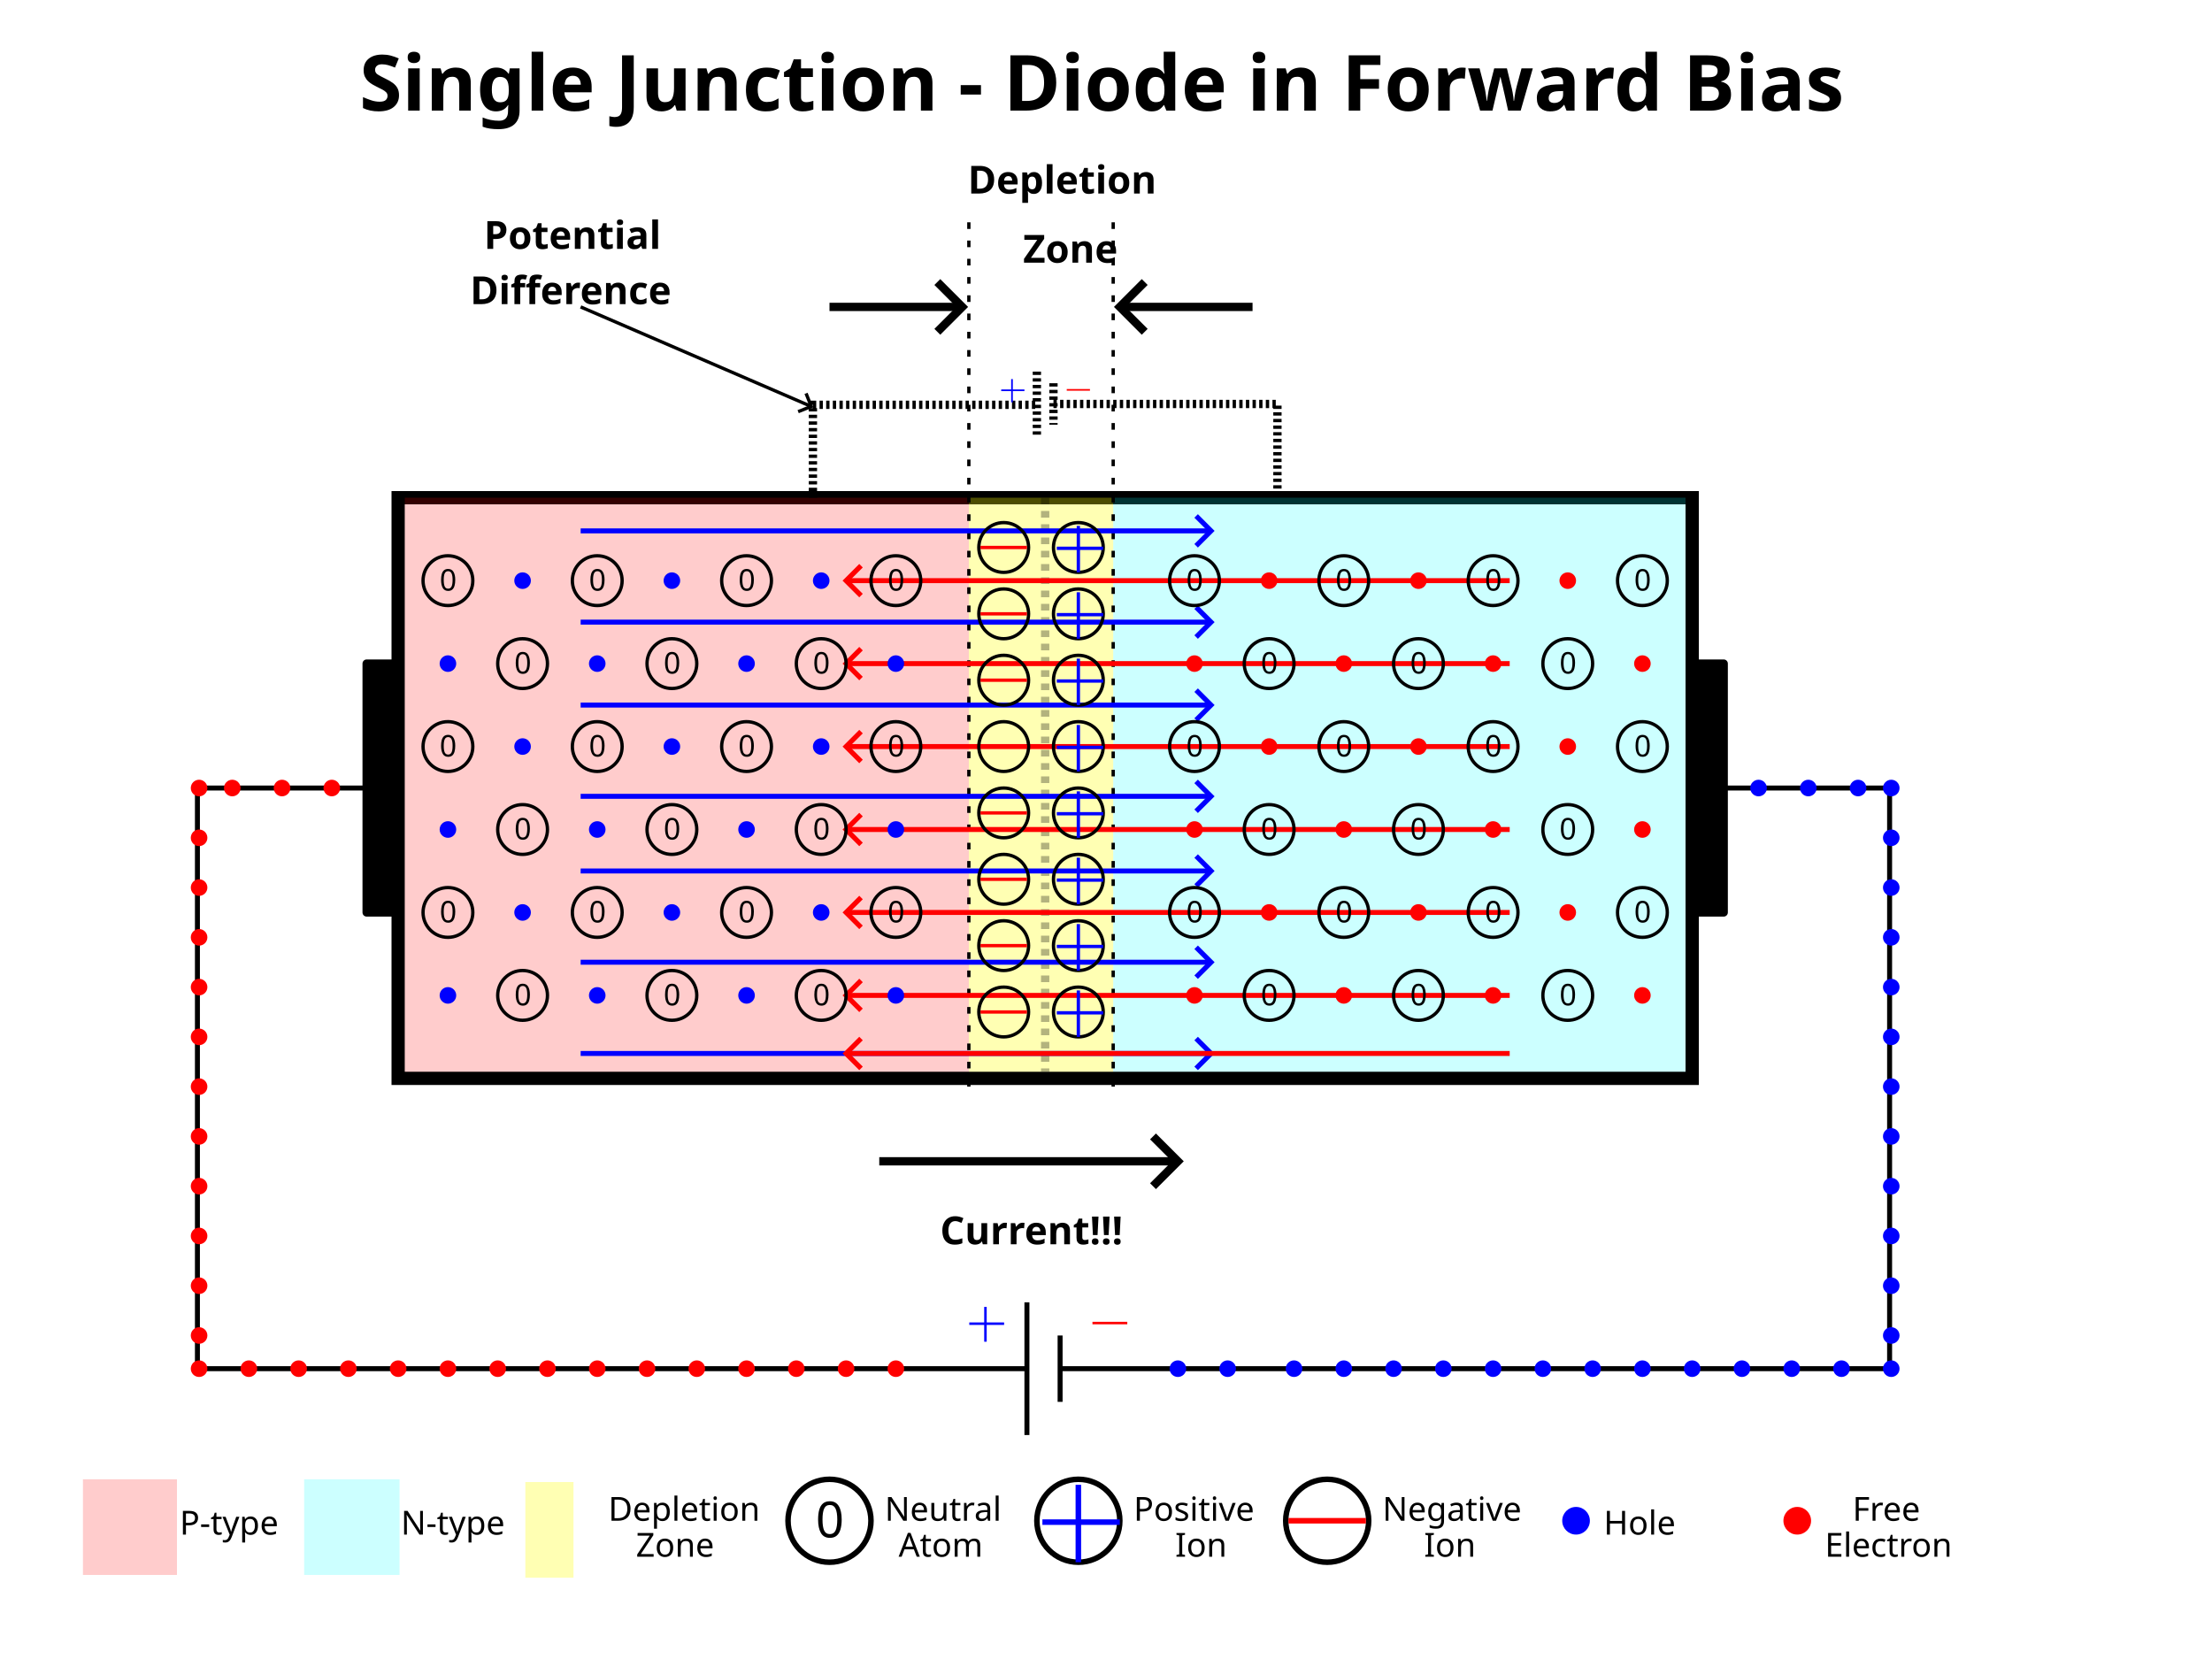
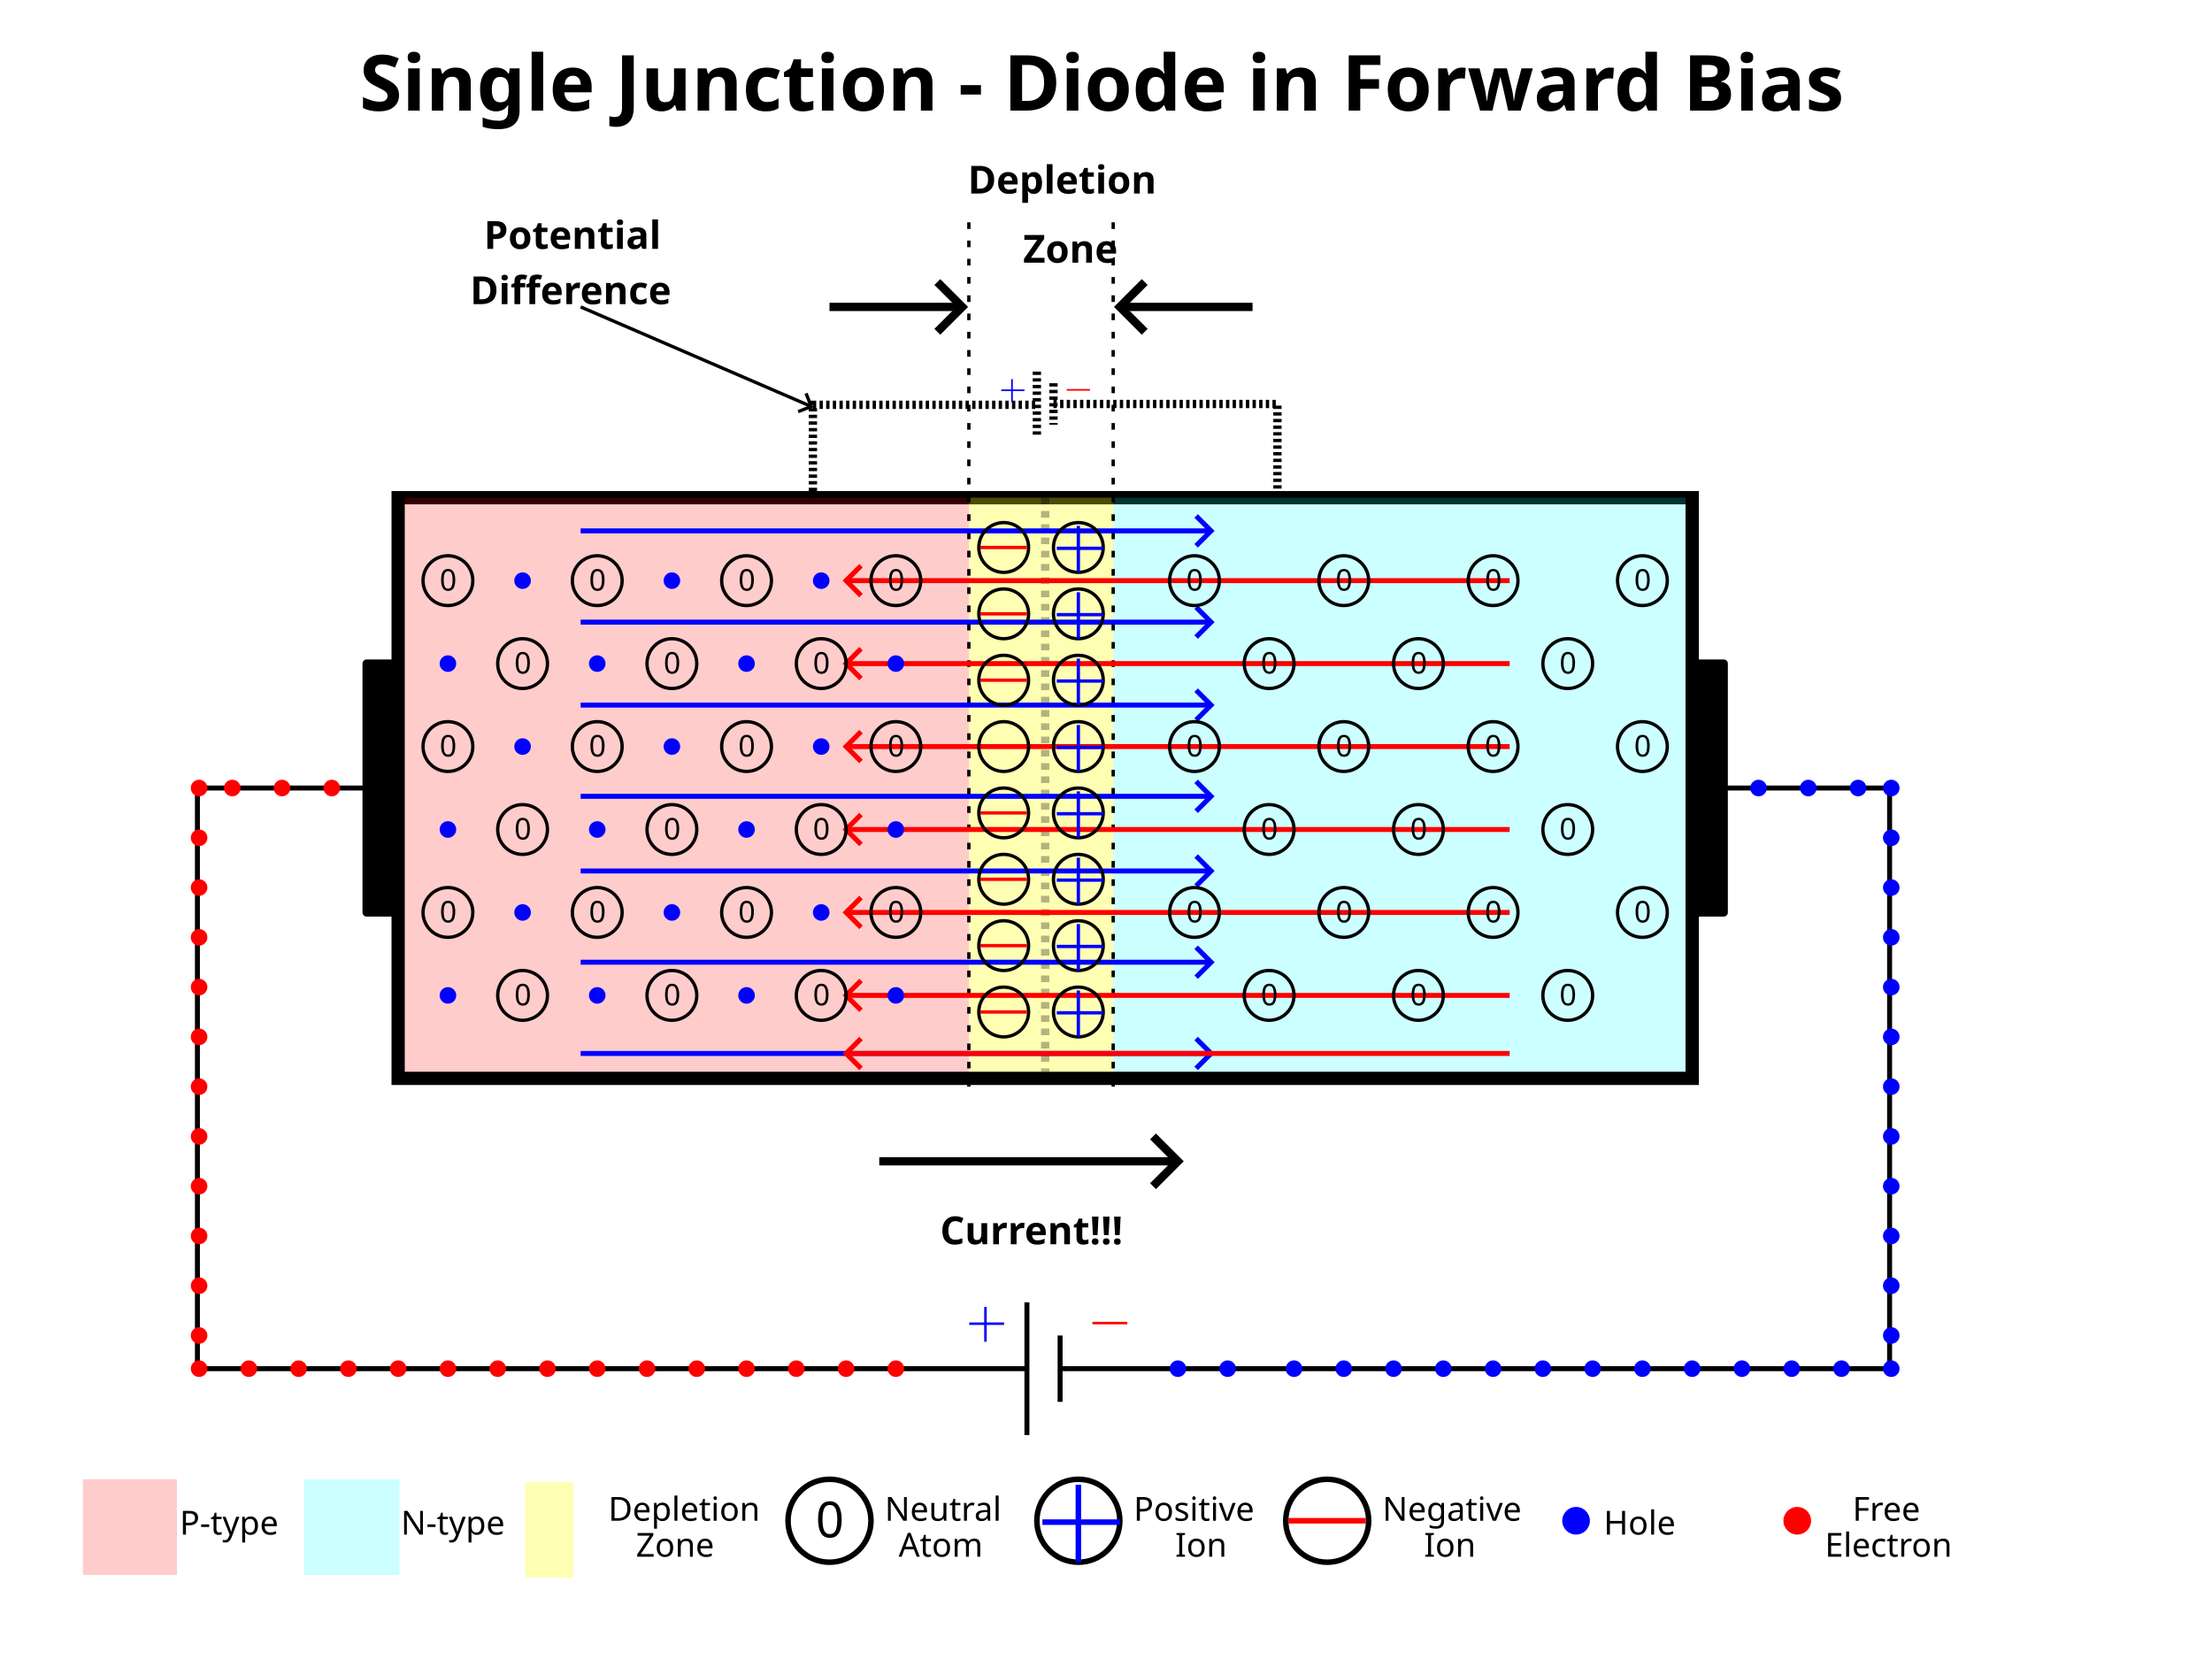
<svg xmlns="http://www.w3.org/2000/svg" xmlns:xlink="http://www.w3.org/1999/xlink" id="svg1" version="1.1" viewBox="0 0 800 600" width="800" height="600" preserveAspectRatio="xMidYMid" fill-rule="evenodd">
  <defs>
    <marker id="arrow_head" style="overflow:visible" viewBox="0 0 4 6" markerWidth="4" markerHeight="6" refX="left" refY="center" orient="auto-start-reverse" preserveAspectRatio="xMidYMid">
-       <path style="fill:none;stroke:context-stroke;stroke-width:1;stroke-linecap:butt" d="M -3,-3 L 0,0 L -3,3" id="path5759">
+       <path style="fill:none;stroke:context-stroke;stroke-width:1;stroke-linecap:butt" d="M -3,-3 L 0,0 L -3,3">
            </path>
    </marker>
    <text id="headline" font-family="Ubuntu" font-size="28" font-weight="bold" fill="#000000">
      <tspan>Single Junction - Diode in Forward Bias</tspan>
    </text>
    <text id="title_1" font-family="Ubuntu" font-size="14" font-weight="bold" fill="#000000">
      <tspan x="350" y="0">Depletion</tspan>
      <tspan x="370" y="25">Zone</tspan>
      <tspan x="175" y="20">Potential</tspan>
      <tspan x="170" y="40">Difference</tspan>
    </text>
    <text id="title_2" font-family="Ubuntu" font-size="14" font-weight="bold" fill="#000000">
      <tspan x="280" y="0">Current!!!</tspan>
    </text>
    <circle id="hole" cx="0" cy="0" r="5" style="fill:#0000ff;fill-opacity:1;stroke:none">
        </circle>
    <circle id="electron" cx="0" cy="0" r="5" style="fill:#ff0000;fill-opacity:1;stroke:none">
        </circle>
    <circle id="atom" cx="10" cy="0" r="30" style="fill:none;stroke:#000000;stroke-width:2;stroke-opacity:1">
        </circle>
    <text id="neutral_atom_label" font-family="Ubuntu" font-size="18" font-weight="norm" fill="#000000">
      <tspan x="-5" y="6">0</tspan>
    </text>
-     <text id="silicon_label" font-family="Ubuntu" font-size="22" font-weight="norm" fill="#000000">
-       <tspan x="0" y="5">Si⁰</tspan>
-     </text>
-     <text id="boron_label" font-family="Ubuntu" font-size="22" font-weight="norm" fill="#000000">
-       <tspan x="0" y="5">B⁰</tspan>
-     </text>
    <text id="boron_ion_label" font-family="Ubuntu" font-size="22" font-weight="norm" fill="#000000">
      <tspan x="0" y="5">B⁻</tspan>
-     </text>
-     <text id="phosphorus_label" font-family="Ubuntu" font-size="22" font-weight="norm" fill="#000000">
-       <tspan x="0" y="5">P⁰</tspan>
    </text>
    <text id="phosphorus_ion_label" font-family="Ubuntu" font-size="22" font-weight="norm" fill="#000000">
      <tspan x="0" y="5">P⁺</tspan>
    </text>
    <g id="neutral_atom">
      <use xlink:href="#ion" />
      <use xlink:href="#neutral_atom_label" />
    </g>
-     <g id="silicon_atom">
-       <use xlink:href="#atom" />
-       <use xlink:href="#silicon_label" />
-     </g>
-     <g id="boron_atom">
-       <use xlink:href="#atom" />
-       <use xlink:href="#hole" x="40" />
-       <use xlink:href="#boron_label" />
-     </g>
    <g id="boron_ion">
      <use xlink:href="#atom" />
      <use xlink:href="#boron_ion_label" />
-     </g>
-     <g id="phosphorus_atom">
-       <use xlink:href="#atom" />
-       <use xlink:href="#electron" x="40" y="29" />
-       <line x1="32" y1="22" x2="36" y2="26" style="stroke:#000000;stroke-width:2;" />
-       <use xlink:href="#phosphorus_label" />
    </g>
    <g id="phosphorus_ion">
      <use xlink:href="#atom" />
      <use xlink:href="#phosphorus_ion_label" />
    </g>
    <circle id="ion" cx="0" cy="0" r="15" style="fill:none;stroke:#000000;stroke-width:2;stroke-opacity:1">
        </circle>
    <path id="pos_charge" d="m 0,-13 v 28 m -13,-14.5 h 28" style="fill:none;stroke:#0000ff;stroke-width:2;stroke-opacity:1">
        </path>
    <path id="neg_charge" d="m -14,0 h 28" style="fill:none;stroke:#ff0000;stroke-width:2;stroke-opacity:1">
        </path>
-     <path id="covalent_bond_h" d="m 0,0 h 40" style="fill:none;stroke:#000000;stroke-width:2;stroke-opacity:1">
-         </path>
-     <path id="covalent_bond_v" d="m 0,0 v 40" style="fill:none;stroke:#000000;stroke-width:2;stroke-opacity:1">
-         </path>
    <g id="pos_ion">
      <use xlink:href="#ion" />
      <use xlink:href="#pos_charge" />
    </g>
    <g id="neg_ion">
      <use xlink:href="#ion" />
      <use xlink:href="#neg_charge" />
-     </g>
-     <g id="pos_ions">
-       <use xlink:href="#pos_ion" x="15" y="30" />
-       <use xlink:href="#pos_ion" x="105" y="30" />
-       <use xlink:href="#pos_ion" x="195" y="30" />
-       <use xlink:href="#pos_ion" x="285" y="30" />
-       <use xlink:href="#pos_ion" x="60" y="80" />
-       <use xlink:href="#pos_ion" x="150" y="80" />
-       <use xlink:href="#pos_ion" x="240" y="80" />
    </g>
    <g id="neutral_atoms">
      <use xlink:href="#neutral_atom" x="0" y="30" />
      <use xlink:href="#neutral_atom" x="90" y="30" />
      <use xlink:href="#neutral_atom" x="180" y="30" />
      <use xlink:href="#neutral_atom" x="270" y="30" />
      <use xlink:href="#neutral_atom" x="45" y="80" />
      <use xlink:href="#neutral_atom" x="135" y="80" />
      <use xlink:href="#neutral_atom" x="225" y="80" />
-     </g>
-     <g id="neg_ions">
-       <use xlink:href="#neg_ion" x="15" y="30" />
-       <use xlink:href="#neg_ion" x="105" y="30" />
-       <use xlink:href="#neg_ion" x="195" y="30" />
-       <use xlink:href="#neg_ion" x="285" y="30" />
-       <use xlink:href="#neg_ion" x="60" y="80" />
-       <use xlink:href="#neg_ion" x="150" y="80" />
-       <use xlink:href="#neg_ion" x="240" y="80" />
    </g>
    <g id="dep_pos_ions">
      <use xlink:href="#pos_ion" x="0" y="0" />
      <use xlink:href="#pos_ion" x="0" y="40" />
      <use xlink:href="#pos_ion" x="0" y="80" />
      <use xlink:href="#pos_ion" x="0" y="120" />
      <use xlink:href="#pos_ion" x="0" y="160" />
      <use xlink:href="#pos_ion" x="0" y="200" />
      <use xlink:href="#pos_ion" x="0" y="240" />
      <use xlink:href="#pos_ion" x="0" y="280" />
    </g>
    <g id="dep_neg_ions">
      <use xlink:href="#neg_ion" x="0" y="0" />
      <use xlink:href="#neg_ion" x="0" y="40" />
      <use xlink:href="#neg_ion" x="0" y="80" />
      <use xlink:href="#neg_ion" x="0" y="120" />
      <use xlink:href="#neg_ion" x="0" y="160" />
      <use xlink:href="#neg_ion" x="0" y="200" />
      <use xlink:href="#neg_ion" x="0" y="240" />
      <use xlink:href="#neg_ion" x="0" y="280" />
    </g>
-     <g id="free_electrons">
-       <use xlink:href="#electron" x="95" y="0" />
-       <use xlink:href="#electron" x="185" y="0" />
-       <use xlink:href="#electron" x="275" y="0" />
-       <use xlink:href="#electron" x="50" y="50" />
-       <use xlink:href="#electron" x="140" y="50" />
-       <use xlink:href="#electron" x="230" y="50" />
-       <use xlink:href="#electron" x="320" y="50" />
-     </g>
    <g id="holes">
      <use xlink:href="#hole" x="80" y="0" />
      <use xlink:href="#hole" x="170" y="0" />
      <use xlink:href="#hole" x="260" y="0" />
      <use xlink:href="#hole" x="35" y="50" />
      <use xlink:href="#hole" x="125" y="50" />
      <use xlink:href="#hole" x="215" y="50" />
      <use xlink:href="#hole" x="305" y="50" />
    </g>
-     <g id="holes_odd">
-       <use xlink:href="#hole" x="0" y="0" />
-       <use xlink:href="#hole" x="220" y="0" />
-       <use xlink:href="#hole" x="440" y="0" />
-     </g>
-     <g id="holes_even">
-       <use xlink:href="#hole" x="0" y="0" />
-       <use xlink:href="#hole" x="220" y="0" />
-       <use xlink:href="#hole" x="440" y="0" />
-       <use xlink:href="#hole" x="660" y="0" />
-     </g>
-     <g id="free_electrons_odd">
-       <use xlink:href="#electron" x="0" y="0" />
-       <use xlink:href="#electron" x="220" y="0" />
-       <use xlink:href="#electron" x="440" y="0" />
-     </g>
-     <g id="free_electrons_even">
-       <use xlink:href="#electron" x="0" y="0" />
-       <use xlink:href="#electron" x="220" y="0" />
-       <use xlink:href="#electron" x="440" y="0" />
-       <use xlink:href="#electron" x="660" y="0" />
-     </g>
-     <g id="si_atoms">
-       <use xlink:href="#silicon_atom" x="0" y="0" />
-       <use xlink:href="#silicon_atom" x="110" y="0" />
-       <use xlink:href="#silicon_atom" x="220" y="0" />
-       <use xlink:href="#silicon_atom" x="330" y="0" />
-       <use xlink:href="#silicon_atom" x="440" y="0" />
-       <use xlink:href="#silicon_atom" x="550" y="0" />
-       <use xlink:href="#silicon_atom" x="660" y="0" />
-     </g>
-     <g id="si_atoms_odd">
-       <use xlink:href="#silicon_atom" x="0" y="0" />
-       <use xlink:href="#silicon_atom" x="220" y="0" />
-       <use xlink:href="#silicon_atom" x="440" y="0" />
-       <use xlink:href="#silicon_atom" x="660" y="0" />
-     </g>
-     <g id="si_atoms_even">
-       <use xlink:href="#silicon_atom" x="110" y="0" />
-       <use xlink:href="#silicon_atom" x="330" y="0" />
-       <use xlink:href="#silicon_atom" x="550" y="0" />
-       <use xlink:href="#silicon_atom" x="770" y="0" />
-     </g>
-     <g id="boron_atoms_odd">
-       <use xlink:href="#boron_atom" x="110" y="0" />
-       <use xlink:href="#boron_atom" x="330" y="0" />
-       <use xlink:href="#boron_atom" x="550" y="0" />
-       <use xlink:href="#boron_ion" x="770" y="0" />
-     </g>
-     <g id="boron_atoms_even">
-       <use xlink:href="#boron_atom" x="0" y="0" />
-       <use xlink:href="#boron_atom" x="220" y="0" />
-       <use xlink:href="#boron_atom" x="440" y="0" />
-       <use xlink:href="#boron_atom" x="660" y="0" />
-     </g>
-     <g id="phosphorus_atoms_odd">
-       <use xlink:href="#phosphorus_atom" x="110" y="0" />
-       <use xlink:href="#phosphorus_atom" x="330" y="0" />
-       <use xlink:href="#phosphorus_atom" x="550" y="0" />
-       <use xlink:href="#phosphorus_atom" x="770" y="0" />
-     </g>
-     <g id="phosphorus_atoms_even">
-       <use xlink:href="#phosphorus_atom" x="0" y="0" />
-       <use xlink:href="#phosphorus_atom" x="220" y="0" />
-       <use xlink:href="#phosphorus_atom" x="440" y="0" />
-       <use xlink:href="#phosphorus_atom" x="660" y="0" />
-     </g>
-     <g id="cov_bonds_h">
-       <use xlink:href="#covalent_bond_h" x="0" y="0" />
-       <use xlink:href="#covalent_bond_h" x="110" y="0" />
-       <use xlink:href="#covalent_bond_h" x="220" y="0" />
-       <use xlink:href="#covalent_bond_h" x="330" y="0" />
-       <use xlink:href="#covalent_bond_h" x="440" y="0" />
-       <use xlink:href="#covalent_bond_h" x="550" y="0" />
-       <use xlink:href="#covalent_bond_h" x="660" y="0" />
-     </g>
-     <g id="cov_bonds_h_odd">
-       <use xlink:href="#covalent_bond_h" x="-65" y="0" />
-       <use xlink:href="#covalent_bond_h" x="45" y="0" />
-       <use xlink:href="#covalent_bond_h" x="265" y="0" />
-       <use xlink:href="#covalent_bond_h" x="485" y="0" />
-       <use xlink:href="#covalent_bond_h" x="705" y="0" />
-     </g>
-     <g id="cov_bonds_h_even">
-       <use xlink:href="#covalent_bond_h" x="-65" y="0" />
-       <use xlink:href="#covalent_bond_h" x="155" y="0" />
-       <use xlink:href="#covalent_bond_h" x="375" y="0" />
-       <use xlink:href="#covalent_bond_h" x="595" y="0" />
-     </g>
-     <g id="cov_bonds_v">
-       <use xlink:href="#covalent_bond_v" x="0" y="-105" />
-       <use xlink:href="#covalent_bond_v" x="110" y="-105" />
-       <use xlink:href="#covalent_bond_v" x="220" y="-105" />
-       <use xlink:href="#covalent_bond_v" x="330" y="-105" />
-       <use xlink:href="#covalent_bond_v" x="440" y="-105" />
-       <use xlink:href="#covalent_bond_v" x="550" y="-105" />
-       <use xlink:href="#covalent_bond_v" x="660" y="-105" />
-       <use xlink:href="#covalent_bond_v" x="770" y="-105" />
-     </g>
    <rect id="box" x="0" y="0" width="780" height="350" style="fill:none;stroke:#000000;stroke-width:8">
        </rect>
    <rect id="terminal" x="0" y="0" width="20" height="150" style="fill:#000000;stroke:#000000;stroke-width:5;stroke-linecap:round;stroke-linejoin:round">
        </rect>
    <rect id="n_side" x="0" y="0" width="345" height="346" style="fill:#00ffff;fill-opacity:0.2;stroke:none">
        </rect>
    <rect id="p_side" x="0" y="0" width="340" height="346" style="fill:#ff0000;fill-opacity:0.2;stroke:none">
        </rect>
    <rect id="depletion_zone" x="0" y="0" width="87.03" height="346" style="fill:#ffff00;fill-opacity:0.3;stroke:none">
        </rect>
    <path id="barrier" d="m 0,0 v 346" style="fill:none;stroke:#000000;stroke-width:5;stroke-opacity:0.3;stroke-dasharray:4 4">
        </path>
-     <g id="si_lattice">
-       <use xlink:href="#si_atoms" x="0" y="0" />
-       <use xlink:href="#si_atoms" x="0" y="105" />
-       <use xlink:href="#si_atoms" x="0" y="210" />
-       <use xlink:href="#si_atoms" x="0" y="315" />
-       <use xlink:href="#cov_bonds_h" x="45" y="0" />
-       <use xlink:href="#cov_bonds_h" x="45" y="0" />
-       <use xlink:href="#cov_bonds_h" x="45" y="105" />
-       <use xlink:href="#cov_bonds_h" x="45" y="210" />
-       <use xlink:href="#cov_bonds_h" x="45" y="315" />
-       <use xlink:href="#cov_bonds_v" x="10" y="32.5" />
-       <use xlink:href="#cov_bonds_v" x="10" y="137.5" />
-       <use xlink:href="#cov_bonds_v" x="10" y="242.5" />
-       <use xlink:href="#cov_bonds_v" x="10" y="347.5" />
-       <use xlink:href="#cov_bonds_v" x="10" y="452.5" />
-     </g>
-     <g id="n_lattice">
-       <use xlink:href="#si_atoms_odd" x="0" y="0" />
-       <use xlink:href="#si_atoms_even" x="0" y="105" />
-       <use xlink:href="#si_atoms_odd" x="0" y="210" />
-       <use xlink:href="#si_atoms_even" x="0" y="315" />
-       <use xlink:href="#si_atoms_odd" x="0" y="420" />
-       <use xlink:href="#si_atoms_even" x="0" y="525" />
-       <use xlink:href="#si_atoms_odd" x="0" y="630" />
-       <use xlink:href="#phosphorus_atoms_odd" x="0" y="0" />
-       <use xlink:href="#phosphorus_atoms_even" x="0" y="105" />
-       <use xlink:href="#phosphorus_atoms_odd" x="0" y="210" />
-       <use xlink:href="#phosphorus_atoms_even" x="0" y="315" />
-       <use xlink:href="#phosphorus_atoms_odd" x="0" y="420" />
-       <use xlink:href="#phosphorus_atoms_even" x="0" y="525" />
-       <use xlink:href="#phosphorus_atoms_odd" x="0" y="630" />
-       <use xlink:href="#cov_bonds_h" x="45" y="0" />
-       <use xlink:href="#cov_bonds_h" x="45" y="105" />
-       <use xlink:href="#cov_bonds_h" x="45" y="210" />
-       <use xlink:href="#cov_bonds_h" x="45" y="315" />
-       <use xlink:href="#cov_bonds_h" x="45" y="420" />
-       <use xlink:href="#cov_bonds_h" x="45" y="525" />
-       <use xlink:href="#cov_bonds_h" x="45" y="630" />
-       <use xlink:href="#cov_bonds_v" x="10" y="137.5" />
-       <use xlink:href="#cov_bonds_v" x="10" y="242.5" />
-       <use xlink:href="#cov_bonds_v" x="10" y="347.5" />
-       <use xlink:href="#cov_bonds_v" x="10" y="452.5" />
-       <use xlink:href="#cov_bonds_v" x="10" y="557.5" />
-       <use xlink:href="#cov_bonds_v" x="10" y="662.5" />
-     </g>
-     <g id="p_lattice">
-       <use xlink:href="#si_atoms_odd" x="0" y="0" />
-       <use xlink:href="#si_atoms_even" x="0" y="105" />
-       <use xlink:href="#si_atoms_odd" x="0" y="210" />
-       <use xlink:href="#si_atoms_even" x="0" y="315" />
-       <use xlink:href="#si_atoms_odd" x="0" y="420" />
-       <use xlink:href="#si_atoms_even" x="0" y="525" />
-       <use xlink:href="#si_atoms_odd" x="0" y="630" />
-       <use xlink:href="#boron_atoms_odd" x="0" y="0" />
-       <use xlink:href="#boron_atoms_even" x="0" y="105" />
-       <use xlink:href="#boron_atoms_odd" x="0" y="210" />
-       <use xlink:href="#boron_atoms_even" x="0" y="315" />
-       <use xlink:href="#boron_atoms_odd" x="0" y="420" />
-       <use xlink:href="#boron_atoms_even" x="0" y="525" />
-       <use xlink:href="#boron_atoms_odd" x="0" y="630" />
-       <use xlink:href="#cov_bonds_h_odd" x="0" y="0" />
-       <use xlink:href="#cov_bonds_h_even" x="0" y="105" />
-       <use xlink:href="#cov_bonds_h_odd" x="0" y="210" />
-       <use xlink:href="#cov_bonds_h_even" x="0" y="315" />
-       <use xlink:href="#cov_bonds_h_odd" x="0" y="420" />
-       <use xlink:href="#cov_bonds_h_even" x="0" y="525" />
-       <use xlink:href="#cov_bonds_h_odd" x="0" y="630" />
-       <use xlink:href="#cov_bonds_v" x="10" y="137.5" />
-       <use xlink:href="#cov_bonds_v" x="10" y="242.5" />
-       <use xlink:href="#cov_bonds_v" x="10" y="347.5" />
-       <use xlink:href="#cov_bonds_v" x="10" y="452.5" />
-       <use xlink:href="#cov_bonds_v" x="10" y="557.5" />
-       <use xlink:href="#cov_bonds_v" x="10" y="662.5" />
-     </g>
    <g id="potential">
      <path d="m 0,0 v -56 h 135 m 0,-20 v 40 m 10,-33 v 25 m 0,-12.5 h 135 v 56" style="fill:none;stroke:#000000;stroke-width:5;stroke-opacity:1;stroke-dasharray:2 2">
            </path>
      <use xlink:href="#pos_charge" x="240" y="-130" transform="scale(0.50)" />
      <use xlink:href="#neg_charge" x="320" y="-130" transform="scale(0.50)" />
    </g>
    <g id="circuit">
      <path d="m 0,0 h -100 v 350 h 500 m 0,-40 v 80 m 20,-60 v 40 m 0,-20 h 500 v -350 h -100" style="fill:none;stroke:#000000;stroke-width:3">
            </path>
      <use xlink:href="#pos_charge" x="500" y="430" transform="scale(0.75)" />
      <use xlink:href="#neg_charge" x="600" y="430" transform="scale(0.75)" />
-     </g>
-     <path id="charge_move_long" d="m 0,0 c -30,15 -50,15 -250,15" style="fill:none;stroke:#000000;stroke-width:3;stroke-opacity:1;marker-end:url(#arrow_head)">
-         </path>
-     <path id="charge_move" d="m 0,0 c -30,15 -50,15 -230,15" style="fill:none;stroke:#000000;stroke-width:3;stroke-opacity:1">
-         </path>
-     <path id="charge_move_short" d="m 0,0 c -30,15 -50,15 -210,15" style="fill:none;stroke:#000000;stroke-width:3;stroke-opacity:1">
-         </path>
-     <g id="hole_move_long">
-       <use xlink:href="#charge_move_long" x="0" y="0" />
-       <use xlink:href="#hole" x="-255" y="15" />
-     </g>
-     <g id="hole_move">
-       <use xlink:href="#charge_move" x="0" y="0" />
-       <use xlink:href="#hole" x="-250" y="15" />
-     </g>
-     <g id="hole_move_short">
-       <use xlink:href="#charge_move_short" x="0" y="0" />
-       <use xlink:href="#hole" x="-245" y="15" />
-     </g>
-     <g id="electron_move_long">
-       <use xlink:href="#charge_move_long" transform="scale(-1,1)" />
-       <use xlink:href="#electron" x="255" y="15" />
-     </g>
-     <g id="electron_move">
-       <use xlink:href="#charge_move" transform="scale(-1,1)" />
-       <use xlink:href="#electron" x="250" y="15" />
-     </g>
-     <g id="electron_move_short">
-       <use xlink:href="#charge_move_short" transform="scale(-1,1)" />
-       <use xlink:href="#electron" x="245" y="15" />
    </g>
    <g id="body">
      <use xlink:href="#box" x="10" y="100" />
      <use xlink:href="#n_side" x="441" y="100" />
      <use xlink:href="#p_side" x="14" y="100" />
      <use xlink:href="#depletion_zone" x="353.98" y="100" />
      <use xlink:href="#barrier" x="400" y="100" />
      <use xlink:href="#potential" x="260" y="100" />
      <use xlink:href="#terminal" x="-9" y="200" />
      <use xlink:href="#terminal" x="789" y="200" />
      <use xlink:href="#circuit" x="-11" y="275" />
      <path d="M 120 -15 L 259 45" style="stroke:#000000;stroke-width:2;marker-end:url(#arrow_head)" />
      <path d="M 354 455 L 354 -70" style="stroke:#000000;stroke-width:2;stroke-opacity:1;stroke-dasharray:4 7" />
      <path d="M 441 455 L 441 -70" style="stroke:#000000;stroke-width:2;stroke-opacity:1;stroke-dasharray:4 7" />
      <path d="M 525 -15 H 445" style="stroke:#000000;stroke-width:5;marker-end:url(#arrow_head)" />
      <path d="M 270 -15 H 350" style="stroke:#000000;stroke-width:5;marker-end:url(#arrow_head)" />
      <path d="M 300 500 H 480" style="stroke:#000000;stroke-width:5;marker-end:url(#arrow_head)" />
      <path d="M 120 120 L 500 120" style="stroke:#0000ff;stroke-width:3;marker-end:url(#arrow_head)" />
      <path d="M 120 175 L 500 175" style="stroke:#0000ff;stroke-width:3;marker-end:url(#arrow_head)" />
      <path d="M 120 225 L 500 225" style="stroke:#0000ff;stroke-width:3;marker-end:url(#arrow_head)" />
      <path d="M 120 280 L 500 280" style="stroke:#0000ff;stroke-width:3;marker-end:url(#arrow_head)" />
      <path d="M 120 325 L 500 325" style="stroke:#0000ff;stroke-width:3;marker-end:url(#arrow_head)" />
      <path d="M 120 380 L 500 380" style="stroke:#0000ff;stroke-width:3;marker-end:url(#arrow_head)" />
      <path d="M 120 435 L 500 435" style="stroke:#0000ff;stroke-width:3;marker-end:url(#arrow_head)" />
      <path d="M 680 150 L 280 150" style="stroke:#ff0000;stroke-width:3;marker-end:url(#arrow_head)" />
      <path d="M 680 200 L 280 200" style="stroke:#ff0000;stroke-width:3;marker-end:url(#arrow_head)" />
      <path d="M 680 250 L 280 250" style="stroke:#ff0000;stroke-width:3;marker-end:url(#arrow_head)" />
      <path d="M 680 300 L 280 300" style="stroke:#ff0000;stroke-width:3;marker-end:url(#arrow_head)" />
      <path d="M 680 350 L 280 350" style="stroke:#ff0000;stroke-width:3;marker-end:url(#arrow_head)" />
      <path d="M 680 400 L 280 400" style="stroke:#ff0000;stroke-width:3;marker-end:url(#arrow_head)" />
      <path d="M 680 435 L 280 435" style="stroke:#ff0000;stroke-width:3;marker-end:url(#arrow_head)" />
      <use xlink:href="#neutral_atoms" x="40" y="120" />
      <use xlink:href="#neutral_atoms" x="40" y="220" />
      <use xlink:href="#neutral_atoms" x="40" y="320" />
      <use xlink:href="#neutral_atoms" x="490" y="120" />
      <use xlink:href="#neutral_atoms" x="490" y="220" />
      <use xlink:href="#neutral_atoms" x="490" y="320" />
      <use xlink:href="#holes" x="5" y="150" />
      <use xlink:href="#holes" x="5" y="250" />
      <use xlink:href="#holes" x="5" y="350" />
      <use xlink:href="#free_electrons" x="440" y="150" />
      <use xlink:href="#free_electrons" x="440" y="250" />
      <use xlink:href="#free_electrons" x="440" y="350" />
      <use xlink:href="#dep_neg_ions" x="375" y="130" />
      <use xlink:href="#dep_pos_ions" x="420" y="130" />
      <use xlink:href="#electron" x="-30" y="275" />
      <use xlink:href="#electron" x="-60" y="275" />
      <use xlink:href="#electron" x="-90" y="275" />
      <use xlink:href="#electron" x="-110" y="275" />
      <use xlink:href="#electron" x="-110" y="305" />
      <use xlink:href="#electron" x="-110" y="335" />
      <use xlink:href="#electron" x="-110" y="365" />
      <use xlink:href="#electron" x="-110" y="395" />
      <use xlink:href="#electron" x="-110" y="425" />
      <use xlink:href="#electron" x="-110" y="455" />
      <use xlink:href="#electron" x="-110" y="485" />
      <use xlink:href="#electron" x="-110" y="515" />
      <use xlink:href="#electron" x="-110" y="545" />
      <use xlink:href="#electron" x="-110" y="575" />
      <use xlink:href="#electron" x="-110" y="605" />
      <use xlink:href="#electron" x="-110" y="625" />
      <use xlink:href="#electron" x="-80" y="625" />
      <use xlink:href="#electron" x="-50" y="625" />
      <use xlink:href="#electron" x="-20" y="625" />
      <use xlink:href="#electron" x="10" y="625" />
      <use xlink:href="#electron" x="40" y="625" />
      <use xlink:href="#electron" x="70" y="625" />
      <use xlink:href="#electron" x="100" y="625" />
      <use xlink:href="#electron" x="130" y="625" />
      <use xlink:href="#electron" x="160" y="625" />
      <use xlink:href="#electron" x="190" y="625" />
      <use xlink:href="#electron" x="220" y="625" />
      <use xlink:href="#electron" x="250" y="625" />
      <use xlink:href="#electron" x="280" y="625" />
      <use xlink:href="#electron" x="310" y="625" />
      <use xlink:href="#hole" x="830" y="275" />
      <use xlink:href="#hole" x="860" y="275" />
      <use xlink:href="#hole" x="890" y="275" />
      <use xlink:href="#hole" x="910" y="275" />
      <use xlink:href="#hole" x="910" y="305" />
      <use xlink:href="#hole" x="910" y="335" />
      <use xlink:href="#hole" x="910" y="365" />
      <use xlink:href="#hole" x="910" y="395" />
      <use xlink:href="#hole" x="910" y="425" />
      <use xlink:href="#hole" x="910" y="455" />
      <use xlink:href="#hole" x="910" y="485" />
      <use xlink:href="#hole" x="910" y="515" />
      <use xlink:href="#hole" x="910" y="545" />
      <use xlink:href="#hole" x="910" y="575" />
      <use xlink:href="#hole" x="910" y="605" />
      <use xlink:href="#hole" x="910" y="625" />
      <use xlink:href="#hole" x="880" y="625" />
      <use xlink:href="#hole" x="850" y="625" />
      <use xlink:href="#hole" x="820" y="625" />
      <use xlink:href="#hole" x="790" y="625" />
      <use xlink:href="#hole" x="760" y="625" />
      <use xlink:href="#hole" x="730" y="625" />
      <use xlink:href="#hole" x="700" y="625" />
      <use xlink:href="#hole" x="670" y="625" />
      <use xlink:href="#hole" x="640" y="625" />
      <use xlink:href="#hole" x="610" y="625" />
      <use xlink:href="#hole" x="580" y="625" />
      <use xlink:href="#hole" x="550" y="625" />
      <use xlink:href="#hole" x="510" y="625" />
      <use xlink:href="#hole" x="480" y="625" />
    </g>
    <g id="legend">
      <use xlink:href="#p_side" x="0" y="350" transform="scale(0.1)" />
      <use xlink:href="#n_side" x="800" y="350" transform="scale(0.1)" />
      <use xlink:href="#depletion_zone" x="800" y="360" transform="scale(0.2,0.1)" />
      <use xlink:href="#neutral_atom" x="270" y="50" />
      <use xlink:href="#pos_ion" x="360" y="50" />
      <use xlink:href="#neg_ion" x="450" y="50" />
      <use xlink:href="#hole" x="540" y="50" />
      <use xlink:href="#electron" x="620" y="50" />
      <text font-family="Ubuntu" font-size="12" font-weight="norm" fill="#000000">
        <tspan x="35" y="55">P-type</tspan>
        <tspan x="115" y="55">N-type</tspan>
        <tspan x="190" y="50">Depletion</tspan>
        <tspan x="200" y="63">Zone</tspan>
        <tspan x="290" y="50">Neutral</tspan>
        <tspan x="295" y="63">Atom</tspan>
        <tspan x="380" y="50">Positive</tspan>
        <tspan x="395" y="63">Ion</tspan>
        <tspan x="470" y="50">Negative</tspan>
        <tspan x="485" y="63">Ion</tspan>
        <tspan x="550" y="55">Hole</tspan>
        <tspan x="640" y="50">Free</tspan>
        <tspan x="630" y="63">Electron</tspan>
      </text>
    </g>
  </defs>
  <g id="page1">
    <g id="layer1" style="display:inline">
-       <rect id="white_background" x="0" y="0" width="800" height="600" fill="white">
+       <rect x="0" y="0" width="800" height="600" fill="white">
            </rect>
    </g>
    <g id="layer2" style="display:inline">
      <use xlink:href="#headline" x="130" y="40" />
      <use xlink:href="#body" x="230" y="200" transform="scale(0.6)" />
      <use xlink:href="#title_1" x="0" y="70" />
      <use xlink:href="#title_2" x="60" y="450" />
      <use xlink:href="#legend" x="30" y="500" />
    </g>
  </g>
</svg>
